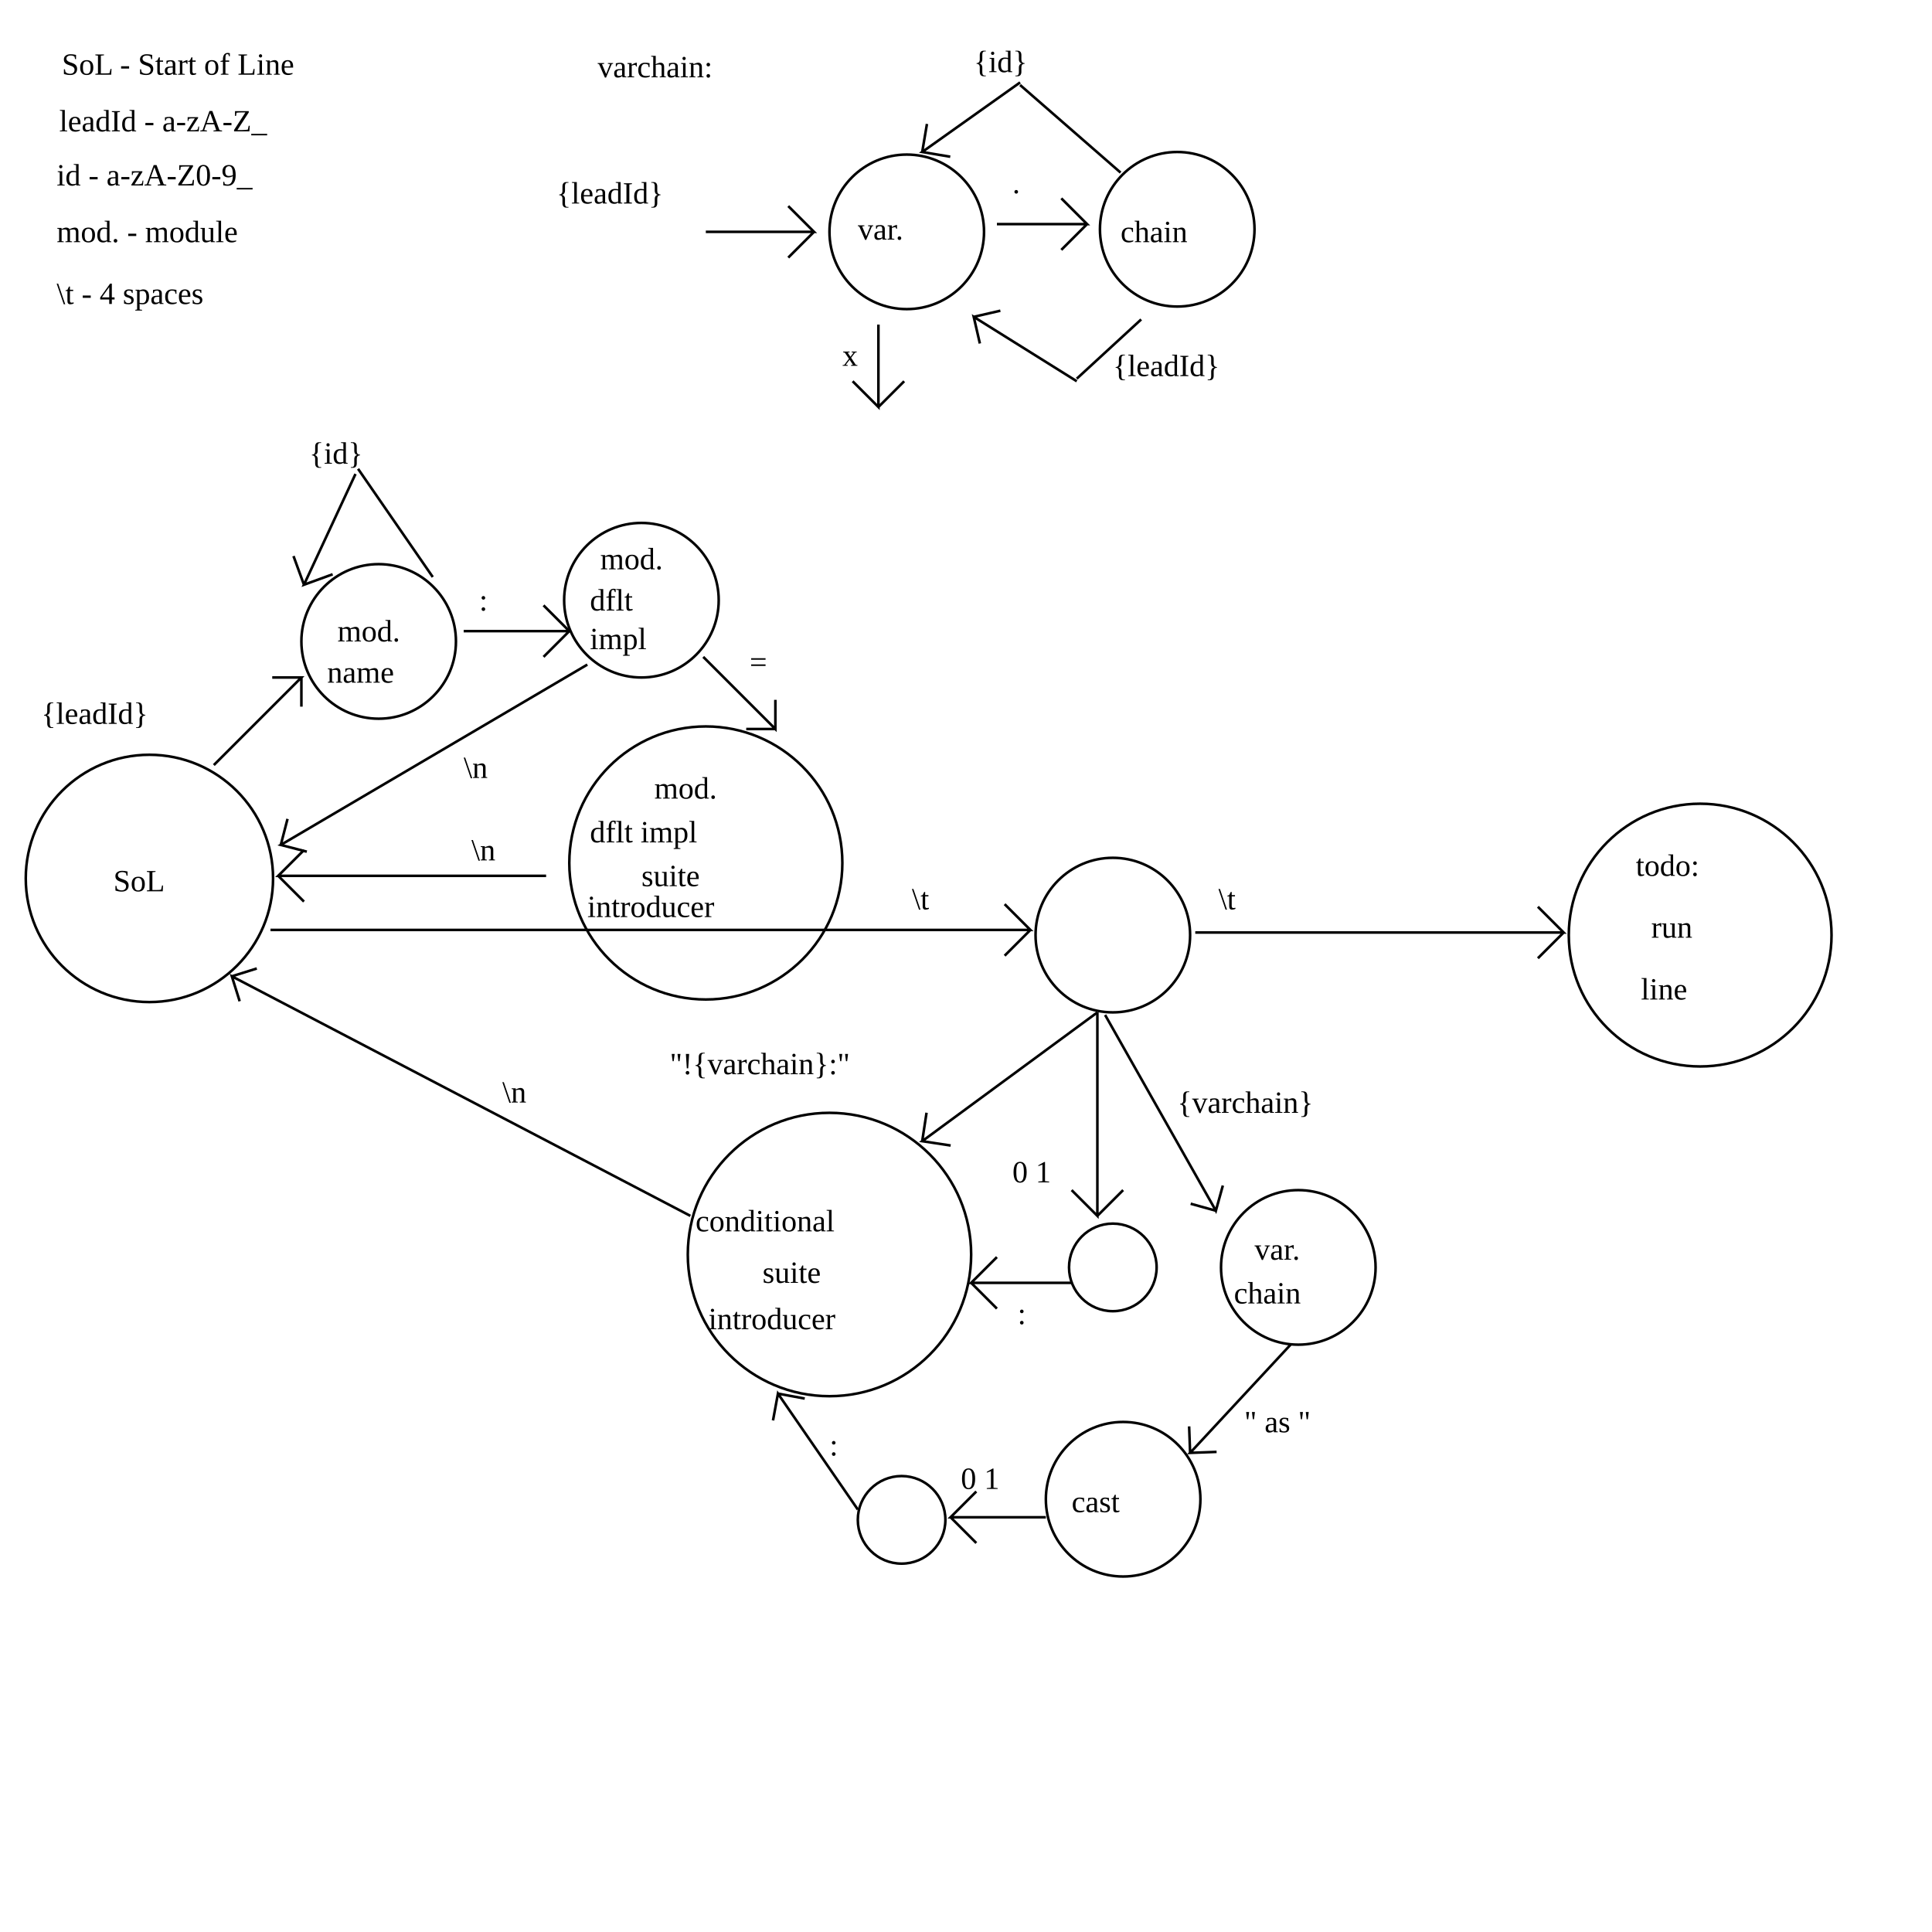
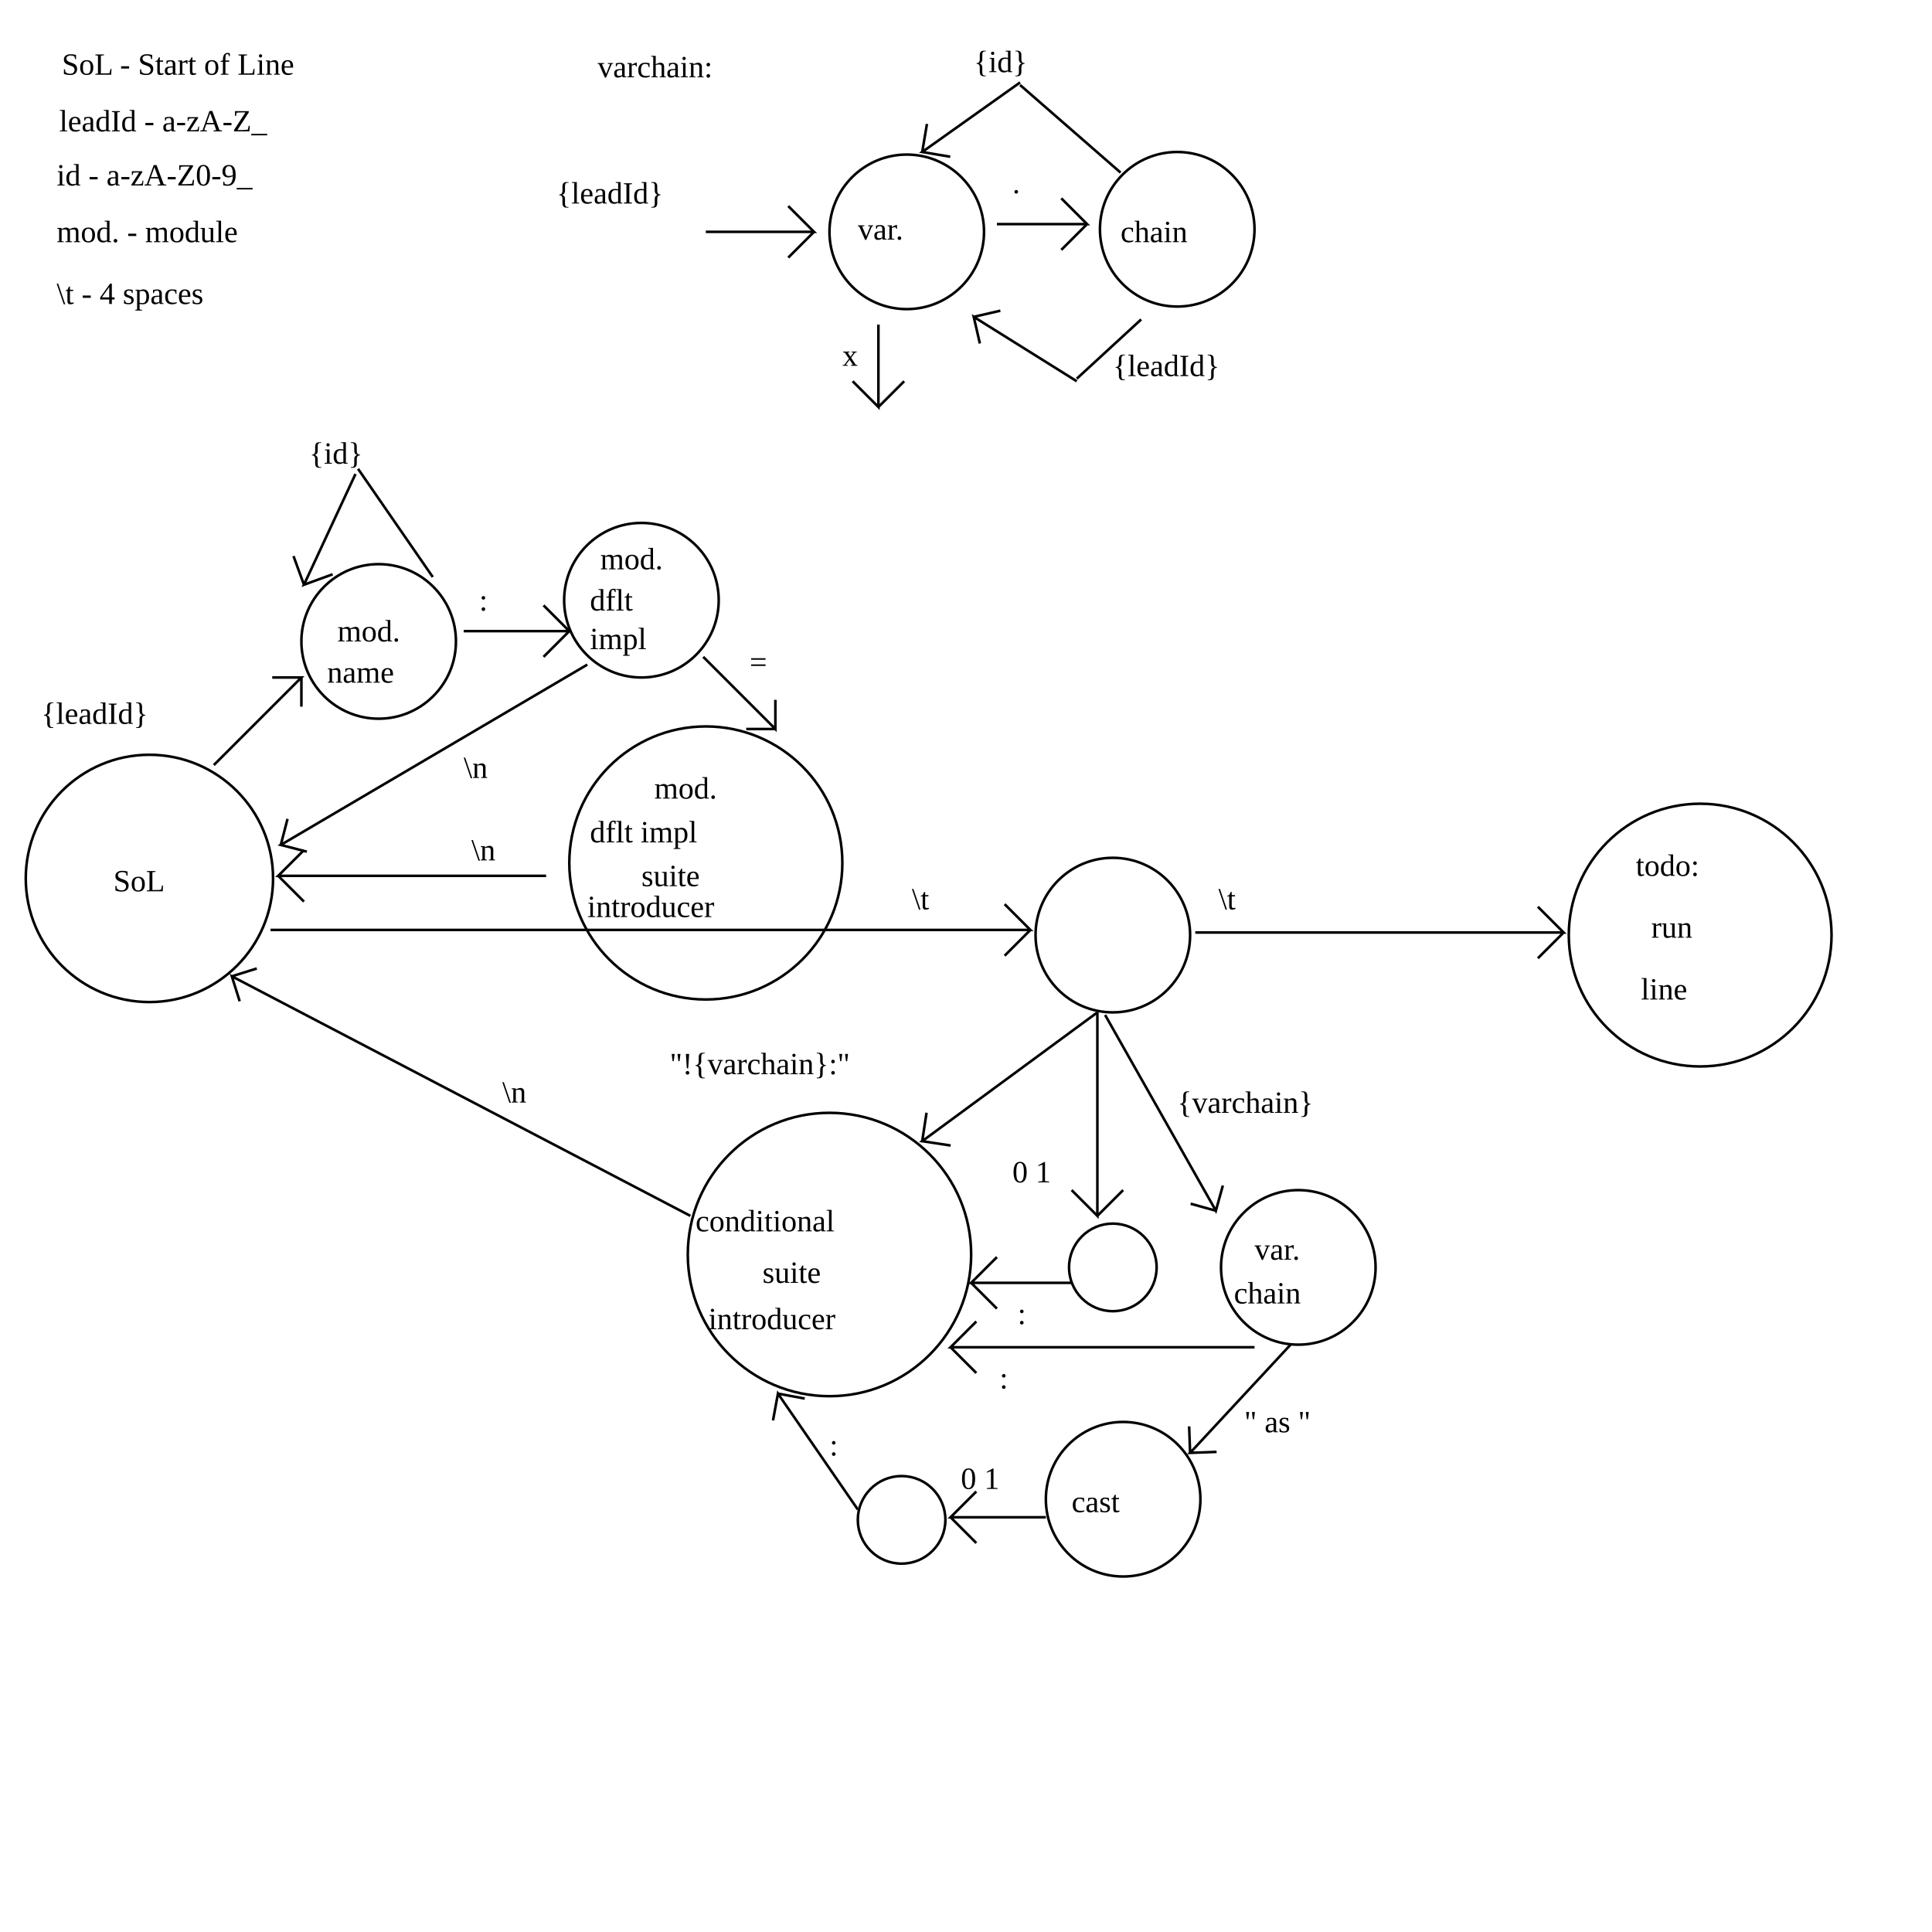
<svg xmlns="http://www.w3.org/2000/svg" version="1.1" width="750" height="750" viewBox="0,0,750,750">
  <circle cx="58" cy="341" r="48" fill="transparent" stroke="black" stroke-width="1" id="circle1" />
  <text x="44" y="346" fill="black" id="text1">SoL</text>
  <text x="24" y="29" fill="black" id="text2">SoL - Start of Line</text>
  <text x="333" y="93" fill="black" id="text3">var.</text>
  <circle cx="352" cy="90" r="30" fill="transparent" stroke="black" stroke-width="1" id="circle2" />
  <text x="232" y="30" fill="black" id="text4">varchain:</text>
  <polyline points="387 87 422 87 412 77 422 87 412 97" stroke="black" fill="transparent" stroke-width="1" id="polyline1" />
  <text x="435" y="94" fill="black" id="text5">chain</text>
  <circle cx="457" cy="89" r="30" fill="transparent" stroke="black" stroke-width="1" id="circle3" />
  <text x="393" y="75" fill="black" id="text6">.</text>
  <line x1="418" y1="147" x2="443" y2="124" stroke="black" stroke-width="1" id="line1" />
  <polyline points="418 148 378 123 380.386 133.341 378 123 388.341 120.614" stroke="black" fill="transparent" stroke-width="1" id="polyline2" />
  <text x="432" y="146" fill="black" id="text7">{leadId}</text>
  <line x1="396" y1="33" x2="435" y2="67" stroke="black" stroke-width="1" id="line2" />
  <polyline points="396 32 358 59 368.886 60.842 358 59 359.842 48.114" stroke="black" fill="transparent" stroke-width="1" id="polyline3" />
  <text x="378" y="28" fill="black" id="text8">{id}</text>
  <text x="23" y="51" fill="black" id="text9">leadId - a-zA-Z_</text>
  <text x="22" y="72" fill="black" id="text10">id - a-zA-Z0-9_</text>
  <polyline points="274 90 316 90 306 80 316 90 306 100" stroke="black" fill="transparent" stroke-width="1" id="polyline4" />
  <text x="216" y="79" fill="black" id="text11">{leadId}</text>
  <polyline points="341 126 341 158 331 148 341 158 351 148" stroke="black" fill="transparent" stroke-width="1" id="polyline5" />
  <text x="327" y="142" fill="black" id="text12">x</text>
  <polyline points="83 297 117 263 105.686 263 117 263 117 274.314" stroke="black" fill="transparent" stroke-width="1" id="polyline6" />
  <text x="16" y="281" fill="black" id="text13">{leadId}</text>
  <text x="131" y="249" fill="black" id="text14">mod.</text>
  <circle cx="147" cy="249" r="30" fill="transparent" stroke="black" stroke-width="1" id="circle4" />
  <text x="22" y="94" fill="black" id="text15">mod. - module</text>
  <text x="127" y="265" fill="black" id="text16">name</text>
  <line x1="139" y1="182" x2="168" y2="224" stroke="black" stroke-width="1" id="line3" />
  <text x="120" y="180" fill="black" id="text17">{id}</text>
  <polyline points="138 184 118 227 129.137 222.934 118 227 113.934 215.863" stroke="black" fill="transparent" stroke-width="1" id="polyline7" />
  <polyline points="180 245 221 245 211 235 221 245 211 255" stroke="black" fill="transparent" stroke-width="1" id="polyline8" />
  <text x="186" y="237" fill="black" id="text18">:</text>
  <circle cx="274" cy="335" r="53" fill="transparent" stroke="black" stroke-width="1" id="circle5" />
  <text x="229" y="327" fill="black" id="text19">dflt impl</text>
  <text x="254" y="310" fill="black" id="text20">mod.</text>
  <text x="249" y="344" fill="black" id="text21">suite</text>
  <text x="228" y="356" fill="black" id="text22">introducer</text>
  <text x="229" y="237" fill="black" id="text24">dflt</text>
  <text x="233" y="221" fill="black" id="text23">mod.</text>
  <circle cx="249" cy="233" r="30" fill="transparent" stroke="black" stroke-width="1" id="circle6" />
  <text x="229" y="252" fill="black" id="text25">impl</text>
  <polyline points="273 255 301 283 301 271.686 301 283 289.686 283" stroke="black" fill="transparent" stroke-width="1" id="polyline9" />
  <text x="291" y="261" fill="black" id="text26">=</text>
  <polyline points="228 258 109 328 119.107 330.62 109 328 111.62 317.893" stroke="black" fill="transparent" stroke-width="1" id="polyline10" />
  <text x="180" y="302" fill="black" id="text27">\n</text>
  <polyline points="212 340 108 340 118 330 108 340 118 350" stroke="black" fill="transparent" stroke-width="1" id="polyline11" />
  <text x="183" y="334" fill="black" id="text28">\n</text>
  <polyline points="105 361 400 361 390 351 400 361 390 371" stroke="black" fill="transparent" stroke-width="1" id="polyline12" />
  <text x="22" y="118" fill="black" id="text29">\t - 4 spaces</text>
  <text x="354" y="353" fill="black" id="text30">\t</text>
  <circle cx="432" cy="363" r="30" fill="transparent" stroke="black" stroke-width="1" id="circle7" />
  <polyline points="464 362 607 362 597 352 607 362 597 372" stroke="black" fill="transparent" stroke-width="1" id="polyline13" />
  <text x="473" y="353" fill="black" id="text31">\t</text>
  <circle cx="660" cy="363" r="51" fill="transparent" stroke="black" stroke-width="1" id="circle8" />
  <text x="635" y="340" fill="black" id="text32">todo:</text>
  <text x="641" y="364" fill="black" id="text33">run</text>
  <text x="637" y="388" fill="black" id="text34">line</text>
  <polyline points="426 393 358 443 369.043 444.685 358 443 359.685 431.957" stroke="black" fill="transparent" stroke-width="1" id="polyline14" />
  <polyline points="426 393 426 472 416 462 426 472 436 462" stroke="black" fill="transparent" stroke-width="1" id="polyline15" />
  <polyline points="429 394 472 470 474.713 460.216 472 470 462.216 467.287" stroke="black" fill="transparent" stroke-width="1" id="polyline16" />
  <circle cx="432" cy="492" r="17" fill="transparent" stroke="black" stroke-width="1" id="circle9" />
  <text x="393" y="459" fill="black" id="text35">0 1</text>
  <circle cx="322" cy="487" r="55" fill="transparent" stroke="black" stroke-width="1" id="circle10" />
  <text x="270" y="478" fill="black" id="text36">conditional</text>
  <text x="296" y="498" fill="black" id="text37">suite</text>
  <text x="275" y="516" fill="black" id="text38">introducer</text>
  <polyline points="268 472 90 379 93.039 388.689 90 379 99.689 375.961" stroke="black" fill="transparent" stroke-width="1" id="polyline17" />
  <polyline points="416 498 377 498 387 488 377 498 387 508" stroke="black" fill="transparent" stroke-width="1" id="polyline18" />
  <text x="395" y="514" fill="black" id="text39">:</text>
  <text x="260" y="417" fill="black" id="text40">"!{varchain}:"</text>
  <circle cx="504" cy="492" r="30" fill="transparent" stroke="black" stroke-width="1" id="circle11" />
  <text x="457" y="432" fill="black" id="text41">{varchain}</text>
  <text x="487" y="489" fill="black" id="text42">var.</text>
  <text x="479" y="506" fill="black" id="text43">chain</text>
  <circle cx="436" cy="582" r="30" fill="transparent" stroke="black" stroke-width="1" />
  <text x="416" y="587" fill="black" id="text44">cast</text>
  <polyline points="501 522 462 564 472.28 563.619 462 564 461.619 553.72" stroke="black" fill="transparent" stroke-width="1" id="polyline19" />
  <text x="483" y="556" fill="black" id="text45">" as "</text>
  <circle cx="350" cy="590" r="17" fill="transparent" stroke="black" stroke-width="1" />
  <polyline points="406 589 369 589 379 579 369 589 379 599" stroke="black" fill="transparent" stroke-width="1" id="polyline20" />
  <text x="373" y="578" fill="black" id="text46">0 1</text>
  <polyline points="333 586 302 541 300.084 551.401 302 541 312.401 542.916" stroke="black" fill="transparent" stroke-width="1" id="polyline21" />
  <text x="322" y="565" fill="black" id="text47">:</text>
  <text x="195" y="428" fill="black" id="text48">\n</text>
+   <polyline points="487 523 369 523 379 513 369 523 379 533" stroke="black" fill="transparent" stroke-width="1" id="polyline22" />
+   <text x="388" y="539" fill="black" id="text49">:</text>
</svg>
